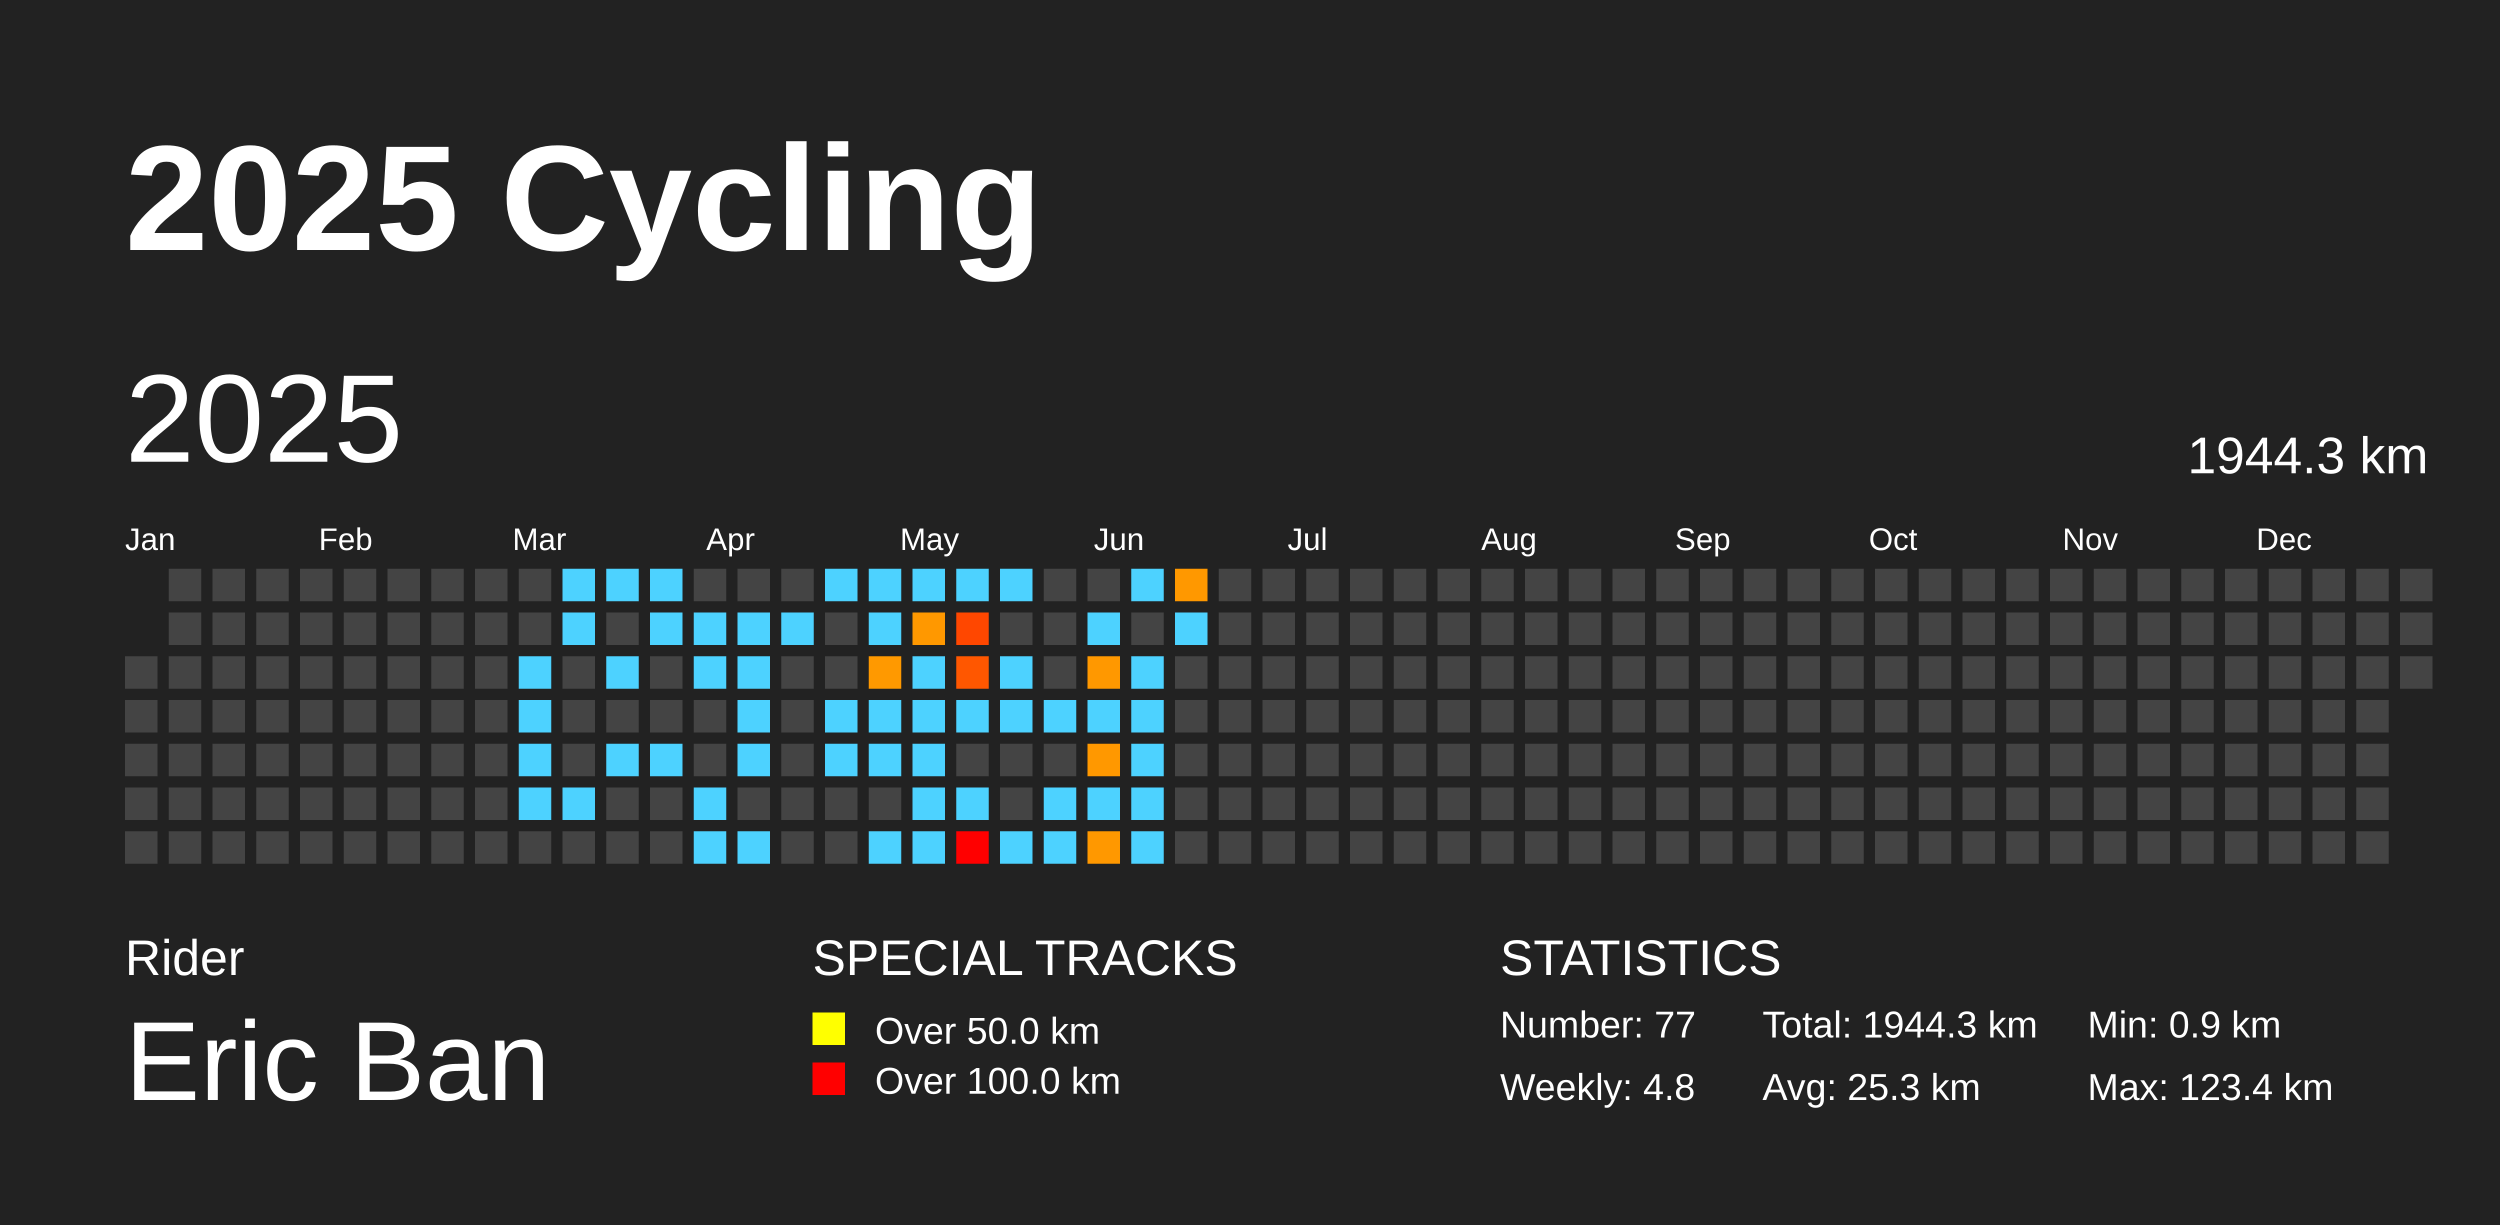
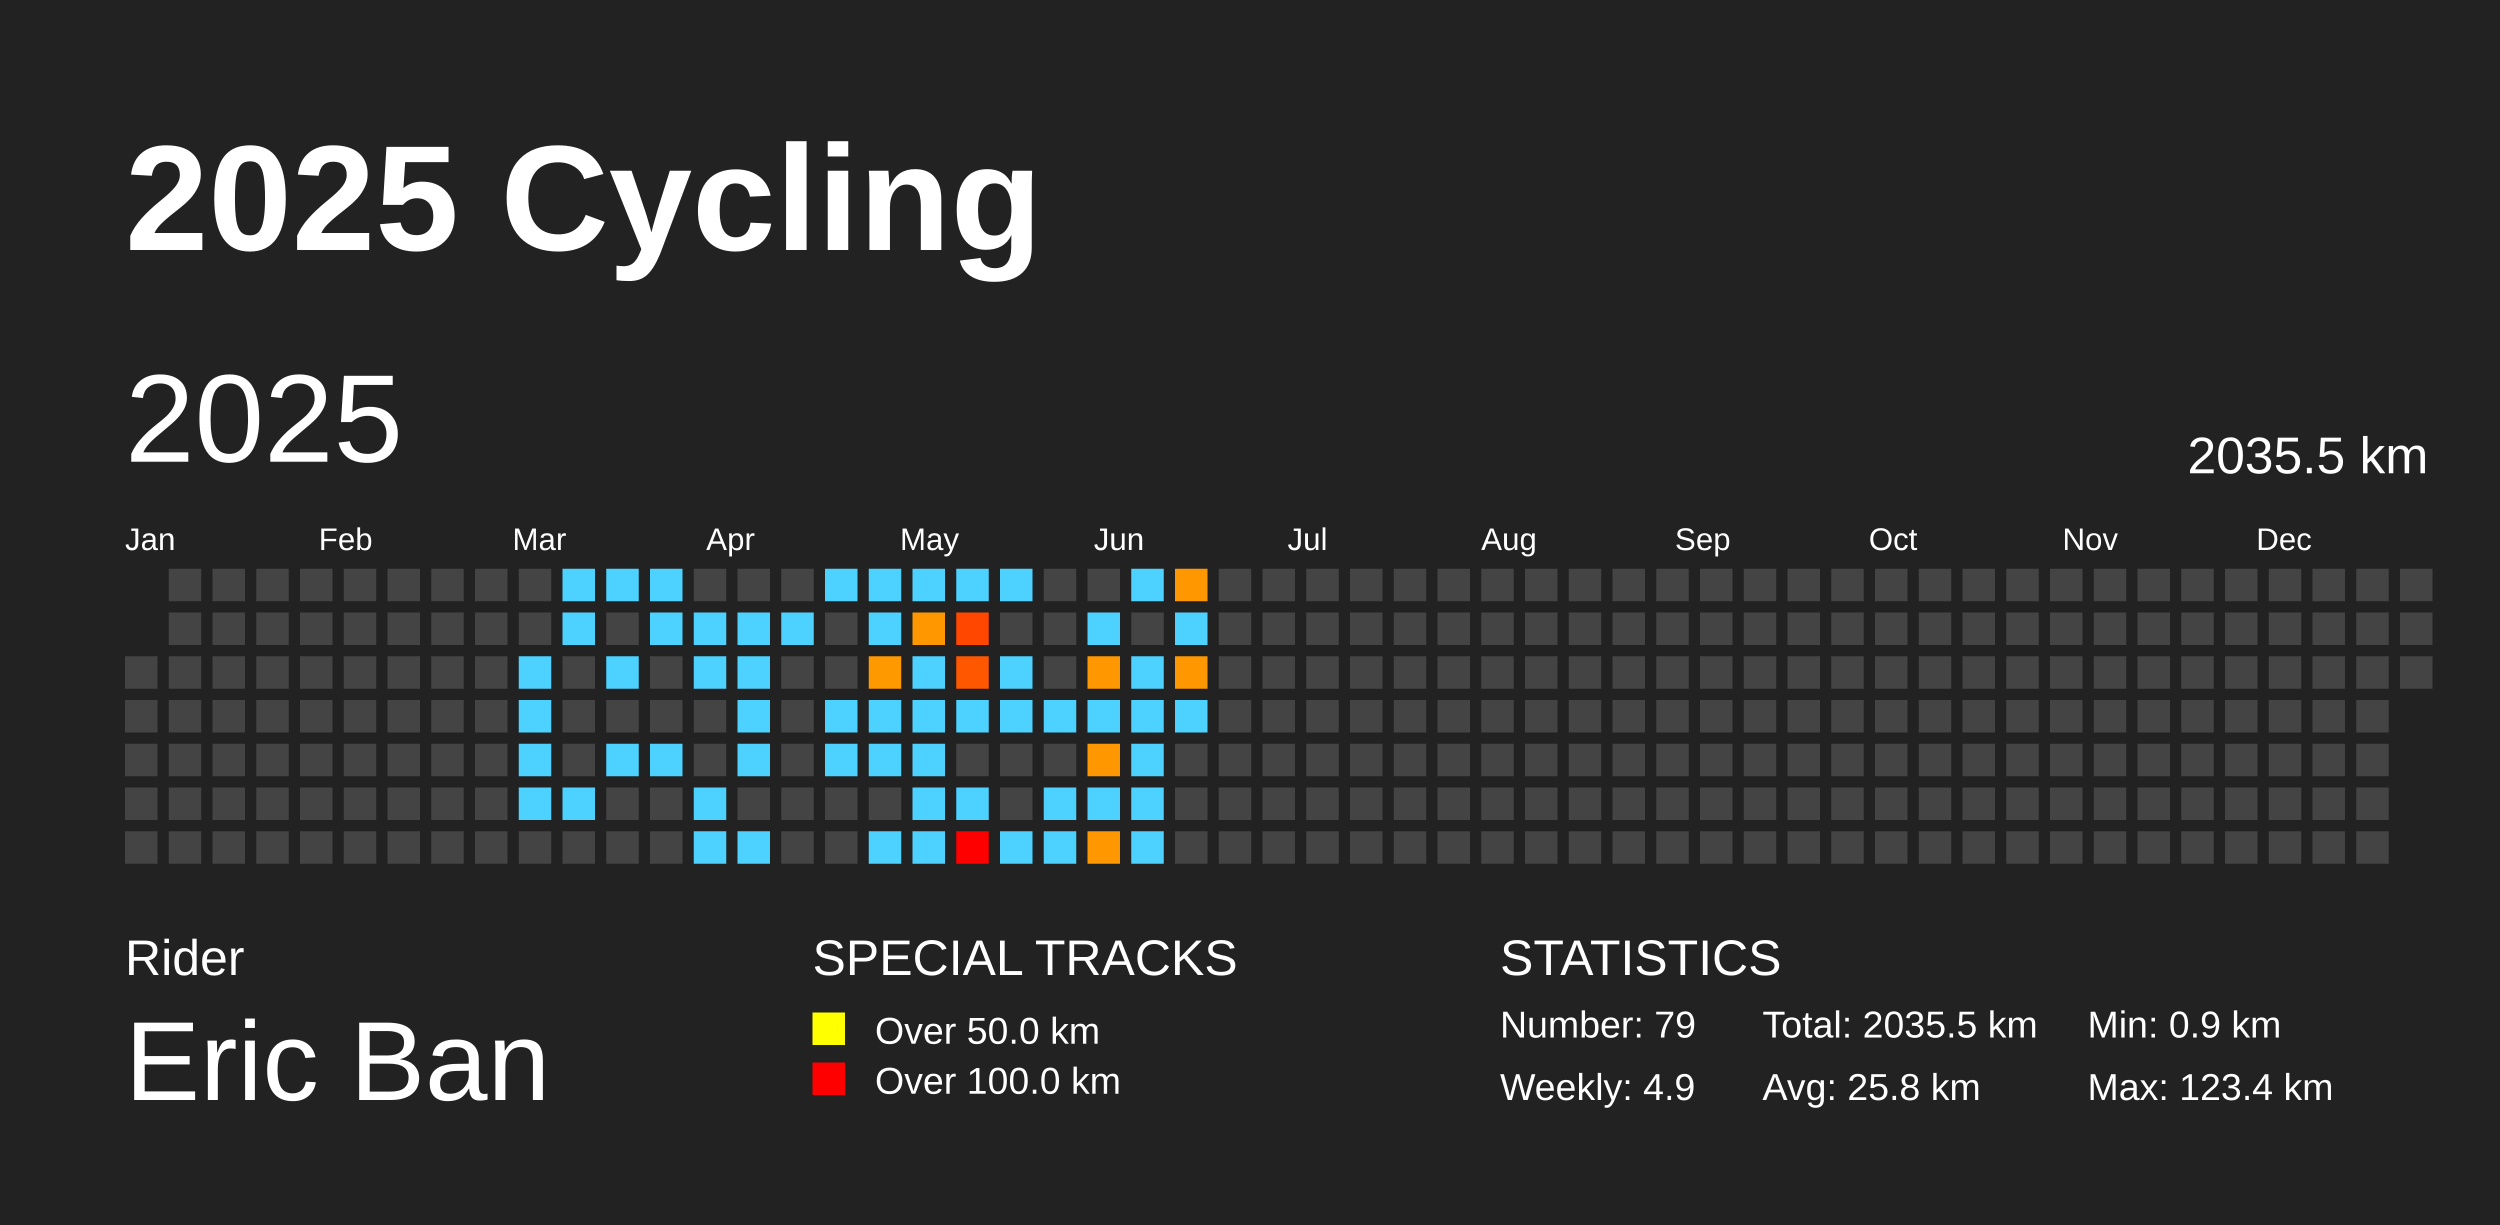
<svg xmlns="http://www.w3.org/2000/svg" baseProfile="full" height="98mm" version="1.1" viewBox="0,0,200,98" width="200mm">
  <defs />
  <rect fill="#222222" height="98" width="200" x="0" y="0" />
  <text fill="#FFFFFF" style="font-size:12px; font-family:Arial; font-weight:bold;" x="10" y="20">2025 Cycling</text>
  <text fill="#FFFFFF" style="font-size:4px; font-family:Arial" x="10" y="78">Rider</text>
  <text fill="#FFFFFF" style="font-size:9px; font-family:Arial" x="10" y="88">Eric Ban</text>
  <text fill="#FFFFFF" style="font-size:4px; font-family:Arial" x="65" y="78">SPECIAL TRACKS</text>
  <rect fill="yellow" height="2.6" width="2.6" x="65" y="81" />
  <text fill="#FFFFFF" style="font-size:3px; font-family:Arial" x="70" y="83.5">Over 50.0 km</text>
  <rect fill="red" height="2.6" width="2.6" x="65" y="85" />
  <text fill="#FFFFFF" style="font-size:3px; font-family:Arial" x="70" y="87.5">Over 100.0 km</text>
  <text fill="#FFFFFF" style="font-size:4px; font-family:Arial" x="120" y="78">STATISTICS</text>
-   <text fill="#FFFFFF" style="font-size:3px; font-family:Arial" x="120" y="83">Number: 77</text>
-   <text fill="#FFFFFF" style="font-size:3px; font-family:Arial" x="120" y="88">Weekly: 4.8</text>
-   <text fill="#FFFFFF" style="font-size:3px; font-family:Arial" x="141" y="83">Total: 1944.3 km</text>
-   <text fill="#FFFFFF" style="font-size:3px; font-family:Arial" x="141" y="88">Avg: 25.3 km</text>
+   <text fill="#FFFFFF" style="font-size:3px; font-family:Arial" x="120" y="83">Number: 79</text>
+   <text fill="#FFFFFF" style="font-size:3px; font-family:Arial" x="120" y="88">Weekly: 4.9</text>
+   <text fill="#FFFFFF" style="font-size:3px; font-family:Arial" x="141" y="83">Total: 2035.5 km</text>
+   <text fill="#FFFFFF" style="font-size:3px; font-family:Arial" x="141" y="88">Avg: 25.8 km</text>
  <text fill="#FFFFFF" style="font-size:3px; font-family:Arial" x="167" y="83">Min: 0.9 km</text>
  <text fill="#FFFFFF" style="font-size:3px; font-family:Arial" x="167" y="88">Max: 123.4 km</text>
  <text dominant-baseline="hanging" fill="#FFFFFF" style="font-size:10.0px; font-family:Arial;" x="10" y="30">2025</text>
-   <text dominant-baseline="hanging" fill="#FFFFFF" style="font-size:4.125px; font-family:Arial;" x="175" y="35">1944.3 km</text>
+   <text dominant-baseline="hanging" fill="#FFFFFF" style="font-size:4.125px; font-family:Arial;" x="175" y="35">2035.5 km</text>
  <text fill="#FFFFFF" style="font-size:2.5px; font-family:Arial" x="10.0" y="44">Jan</text>
  <text fill="#FFFFFF" style="font-size:2.5px; font-family:Arial" x="25.5" y="44">Feb</text>
  <text fill="#FFFFFF" style="font-size:2.5px; font-family:Arial" x="41.0" y="44">Mar</text>
  <text fill="#FFFFFF" style="font-size:2.5px; font-family:Arial" x="56.5" y="44">Apr</text>
  <text fill="#FFFFFF" style="font-size:2.5px; font-family:Arial" x="72.0" y="44">May</text>
  <text fill="#FFFFFF" style="font-size:2.5px; font-family:Arial" x="87.5" y="44">Jun</text>
  <text fill="#FFFFFF" style="font-size:2.5px; font-family:Arial" x="103.0" y="44">Jul</text>
  <text fill="#FFFFFF" style="font-size:2.5px; font-family:Arial" x="118.5" y="44">Aug</text>
  <text fill="#FFFFFF" style="font-size:2.5px; font-family:Arial" x="134.0" y="44">Sep</text>
  <text fill="#FFFFFF" style="font-size:2.5px; font-family:Arial" x="149.5" y="44">Oct</text>
  <text fill="#FFFFFF" style="font-size:2.5px; font-family:Arial" x="165.0" y="44">Nov</text>
  <text fill="#FFFFFF" style="font-size:2.5px; font-family:Arial" x="180.5" y="44">Dec</text>
  <rect fill="#444444" height="2.6" width="2.6" x="10.0" y="52.5" />
  <rect fill="#444444" height="2.6" width="2.6" x="10.0" y="56.0" />
  <rect fill="#444444" height="2.6" width="2.6" x="10.0" y="59.5" />
  <rect fill="#444444" height="2.6" width="2.6" x="10.0" y="63.0" />
  <rect fill="#444444" height="2.6" width="2.6" x="10.0" y="66.5" />
  <rect fill="#444444" height="2.6" width="2.6" x="13.5" y="45.5" />
  <rect fill="#444444" height="2.6" width="2.6" x="13.5" y="49.0" />
  <rect fill="#444444" height="2.6" width="2.6" x="13.5" y="52.5" />
  <rect fill="#444444" height="2.6" width="2.6" x="13.5" y="56.0" />
  <rect fill="#444444" height="2.6" width="2.6" x="13.5" y="59.5" />
  <rect fill="#444444" height="2.6" width="2.6" x="13.5" y="63.0" />
  <rect fill="#444444" height="2.6" width="2.6" x="13.5" y="66.5" />
  <rect fill="#444444" height="2.6" width="2.6" x="17.0" y="45.5" />
  <rect fill="#444444" height="2.6" width="2.6" x="17.0" y="49.0" />
  <rect fill="#444444" height="2.6" width="2.6" x="17.0" y="52.5" />
  <rect fill="#444444" height="2.6" width="2.6" x="17.0" y="56.0" />
  <rect fill="#444444" height="2.6" width="2.6" x="17.0" y="59.5" />
  <rect fill="#444444" height="2.6" width="2.6" x="17.0" y="63.0" />
  <rect fill="#444444" height="2.6" width="2.6" x="17.0" y="66.5" />
  <rect fill="#444444" height="2.6" width="2.6" x="20.5" y="45.5" />
  <rect fill="#444444" height="2.6" width="2.6" x="20.5" y="49.0" />
  <rect fill="#444444" height="2.6" width="2.6" x="20.5" y="52.5" />
  <rect fill="#444444" height="2.6" width="2.6" x="20.5" y="56.0" />
  <rect fill="#444444" height="2.6" width="2.6" x="20.5" y="59.5" />
  <rect fill="#444444" height="2.6" width="2.6" x="20.5" y="63.0" />
  <rect fill="#444444" height="2.6" width="2.6" x="20.5" y="66.5" />
  <rect fill="#444444" height="2.6" width="2.6" x="24.0" y="45.5" />
  <rect fill="#444444" height="2.6" width="2.6" x="24.0" y="49.0" />
  <rect fill="#444444" height="2.6" width="2.6" x="24.0" y="52.5" />
  <rect fill="#444444" height="2.6" width="2.6" x="24.0" y="56.0" />
  <rect fill="#444444" height="2.6" width="2.6" x="24.0" y="59.5" />
  <rect fill="#444444" height="2.6" width="2.6" x="24.0" y="63.0" />
  <rect fill="#444444" height="2.6" width="2.6" x="24.0" y="66.5" />
  <rect fill="#444444" height="2.6" width="2.6" x="27.5" y="45.5" />
  <rect fill="#444444" height="2.6" width="2.6" x="27.5" y="49.0" />
  <rect fill="#444444" height="2.6" width="2.6" x="27.5" y="52.5" />
  <rect fill="#444444" height="2.6" width="2.6" x="27.5" y="56.0" />
  <rect fill="#444444" height="2.6" width="2.6" x="27.5" y="59.5" />
  <rect fill="#444444" height="2.6" width="2.6" x="27.5" y="63.0" />
  <rect fill="#444444" height="2.6" width="2.6" x="27.5" y="66.5" />
  <rect fill="#444444" height="2.6" width="2.6" x="31.0" y="45.5" />
  <rect fill="#444444" height="2.6" width="2.6" x="31.0" y="49.0" />
  <rect fill="#444444" height="2.6" width="2.6" x="31.0" y="52.5" />
  <rect fill="#444444" height="2.6" width="2.6" x="31.0" y="56.0" />
  <rect fill="#444444" height="2.6" width="2.6" x="31.0" y="59.5" />
  <rect fill="#444444" height="2.6" width="2.6" x="31.0" y="63.0" />
  <rect fill="#444444" height="2.6" width="2.6" x="31.0" y="66.5" />
  <rect fill="#444444" height="2.6" width="2.6" x="34.5" y="45.5" />
  <rect fill="#444444" height="2.6" width="2.6" x="34.5" y="49.0" />
  <rect fill="#444444" height="2.6" width="2.6" x="34.5" y="52.5" />
  <rect fill="#444444" height="2.6" width="2.6" x="34.5" y="56.0" />
  <rect fill="#444444" height="2.6" width="2.6" x="34.5" y="59.5" />
  <rect fill="#444444" height="2.6" width="2.6" x="34.5" y="63.0" />
  <rect fill="#444444" height="2.6" width="2.6" x="34.5" y="66.5" />
  <rect fill="#444444" height="2.6" width="2.6" x="38.0" y="45.5" />
  <rect fill="#444444" height="2.6" width="2.6" x="38.0" y="49.0" />
  <rect fill="#444444" height="2.6" width="2.6" x="38.0" y="52.5" />
  <rect fill="#444444" height="2.6" width="2.6" x="38.0" y="56.0" />
  <rect fill="#444444" height="2.6" width="2.6" x="38.0" y="59.5" />
  <rect fill="#444444" height="2.6" width="2.6" x="38.0" y="63.0" />
  <rect fill="#444444" height="2.6" width="2.6" x="38.0" y="66.5" />
  <rect fill="#444444" height="2.6" width="2.6" x="41.5" y="45.5" />
  <rect fill="#444444" height="2.6" width="2.6" x="41.5" y="49.0" />
  <rect fill="#4dd2ff" height="2.6" width="2.6" x="41.5" y="52.5" />
  <rect fill="#4dd2ff" height="2.6" width="2.6" x="41.5" y="56.0" />
  <rect fill="#4dd2ff" height="2.6" width="2.6" x="41.5" y="59.5" />
  <rect fill="#4dd2ff" height="2.6" width="2.6" x="41.5" y="63.0" />
  <rect fill="#444444" height="2.6" width="2.6" x="41.5" y="66.5" />
  <rect fill="#4dd2ff" height="2.6" width="2.6" x="45.0" y="45.5" />
  <rect fill="#4dd2ff" height="2.6" width="2.6" x="45.0" y="49.0" />
  <rect fill="#444444" height="2.6" width="2.6" x="45.0" y="52.5" />
  <rect fill="#444444" height="2.6" width="2.6" x="45.0" y="56.0" />
  <rect fill="#444444" height="2.6" width="2.6" x="45.0" y="59.5" />
  <rect fill="#4dd2ff" height="2.6" width="2.6" x="45.0" y="63.0" />
  <rect fill="#444444" height="2.6" width="2.6" x="45.0" y="66.5" />
  <rect fill="#4dd2ff" height="2.6" width="2.6" x="48.5" y="45.5" />
  <rect fill="#444444" height="2.6" width="2.6" x="48.5" y="49.0" />
  <rect fill="#4dd2ff" height="2.6" width="2.6" x="48.5" y="52.5" />
  <rect fill="#444444" height="2.6" width="2.6" x="48.5" y="56.0" />
  <rect fill="#4dd2ff" height="2.6" width="2.6" x="48.5" y="59.5" />
  <rect fill="#444444" height="2.6" width="2.6" x="48.5" y="63.0" />
  <rect fill="#444444" height="2.6" width="2.6" x="48.5" y="66.5" />
  <rect fill="#4dd2ff" height="2.6" width="2.6" x="52.0" y="45.5" />
  <rect fill="#4dd2ff" height="2.6" width="2.6" x="52.0" y="49.0" />
  <rect fill="#444444" height="2.6" width="2.6" x="52.0" y="52.5" />
  <rect fill="#444444" height="2.6" width="2.6" x="52.0" y="56.0" />
  <rect fill="#4dd2ff" height="2.6" width="2.6" x="52.0" y="59.5" />
  <rect fill="#444444" height="2.6" width="2.6" x="52.0" y="63.0" />
  <rect fill="#444444" height="2.6" width="2.6" x="52.0" y="66.5" />
  <rect fill="#444444" height="2.6" width="2.6" x="55.5" y="45.5" />
  <rect fill="#4dd2ff" height="2.6" width="2.6" x="55.5" y="49.0" />
  <rect fill="#4dd2ff" height="2.6" width="2.6" x="55.5" y="52.5" />
  <rect fill="#444444" height="2.6" width="2.6" x="55.5" y="56.0" />
  <rect fill="#444444" height="2.6" width="2.6" x="55.5" y="59.5" />
  <rect fill="#4dd2ff" height="2.6" width="2.6" x="55.5" y="63.0" />
  <rect fill="#4dd2ff" height="2.6" width="2.6" x="55.5" y="66.5" />
  <rect fill="#444444" height="2.6" width="2.6" x="59.0" y="45.5" />
  <rect fill="#4dd2ff" height="2.6" width="2.6" x="59.0" y="49.0" />
  <rect fill="#4dd2ff" height="2.6" width="2.6" x="59.0" y="52.5" />
  <rect fill="#4dd2ff" height="2.6" width="2.6" x="59.0" y="56.0" />
  <rect fill="#4dd2ff" height="2.6" width="2.6" x="59.0" y="59.5" />
  <rect fill="#444444" height="2.6" width="2.6" x="59.0" y="63.0" />
  <rect fill="#4dd2ff" height="2.6" width="2.6" x="59.0" y="66.5" />
  <rect fill="#444444" height="2.6" width="2.6" x="62.5" y="45.5" />
  <rect fill="#4dd2ff" height="2.6" width="2.6" x="62.5" y="49.0" />
  <rect fill="#444444" height="2.6" width="2.6" x="62.5" y="52.5" />
  <rect fill="#444444" height="2.6" width="2.6" x="62.5" y="56.0" />
  <rect fill="#444444" height="2.6" width="2.6" x="62.5" y="59.5" />
  <rect fill="#444444" height="2.6" width="2.6" x="62.5" y="63.0" />
  <rect fill="#444444" height="2.6" width="2.6" x="62.5" y="66.5" />
  <rect fill="#4dd2ff" height="2.6" width="2.6" x="66.0" y="45.5" />
  <rect fill="#444444" height="2.6" width="2.6" x="66.0" y="49.0" />
  <rect fill="#444444" height="2.6" width="2.6" x="66.0" y="52.5" />
  <rect fill="#4dd2ff" height="2.6" width="2.6" x="66.0" y="56.0" />
  <rect fill="#4dd2ff" height="2.6" width="2.6" x="66.0" y="59.5" />
  <rect fill="#444444" height="2.6" width="2.6" x="66.0" y="63.0" />
  <rect fill="#444444" height="2.6" width="2.6" x="66.0" y="66.5" />
  <rect fill="#4dd2ff" height="2.6" width="2.6" x="69.5" y="45.5" />
  <rect fill="#4dd2ff" height="2.6" width="2.6" x="69.5" y="49.0" />
  <rect fill="#ff9900" height="2.6" width="2.6" x="69.5" y="52.5" />
  <rect fill="#4dd2ff" height="2.6" width="2.6" x="69.5" y="56.0" />
  <rect fill="#4dd2ff" height="2.6" width="2.6" x="69.5" y="59.5" />
  <rect fill="#444444" height="2.6" width="2.6" x="69.5" y="63.0" />
  <rect fill="#4dd2ff" height="2.6" width="2.6" x="69.5" y="66.5" />
  <rect fill="#4dd2ff" height="2.6" width="2.6" x="73.0" y="45.5" />
  <rect fill="#ff9800" height="2.6" width="2.6" x="73.0" y="49.0" />
  <rect fill="#4dd2ff" height="2.6" width="2.6" x="73.0" y="52.5" />
  <rect fill="#4dd2ff" height="2.6" width="2.6" x="73.0" y="56.0" />
  <rect fill="#4dd2ff" height="2.6" width="2.6" x="73.0" y="59.5" />
  <rect fill="#4dd2ff" height="2.6" width="2.6" x="73.0" y="63.0" />
  <rect fill="#4dd2ff" height="2.6" width="2.6" x="73.0" y="66.5" />
  <rect fill="#4dd2ff" height="2.6" width="2.6" x="76.5" y="45.5" />
  <rect fill="#ff4700" height="2.6" width="2.6" x="76.5" y="49.0" />
  <rect fill="#ff5700" height="2.6" width="2.6" x="76.5" y="52.5" />
  <rect fill="#4dd2ff" height="2.6" width="2.6" x="76.5" y="56.0" />
  <rect fill="#444444" height="2.6" width="2.6" x="76.5" y="59.5" />
  <rect fill="#4dd2ff" height="2.6" width="2.6" x="76.5" y="63.0" />
  <rect fill="red" height="2.6" width="2.6" x="76.5" y="66.5" />
  <rect fill="#4dd2ff" height="2.6" width="2.6" x="80.0" y="45.5" />
  <rect fill="#444444" height="2.6" width="2.6" x="80.0" y="49.0" />
  <rect fill="#4dd2ff" height="2.6" width="2.6" x="80.0" y="52.5" />
  <rect fill="#4dd2ff" height="2.6" width="2.6" x="80.0" y="56.0" />
  <rect fill="#444444" height="2.6" width="2.6" x="80.0" y="59.5" />
  <rect fill="#444444" height="2.6" width="2.6" x="80.0" y="63.0" />
  <rect fill="#4dd2ff" height="2.6" width="2.6" x="80.0" y="66.5" />
  <rect fill="#444444" height="2.6" width="2.6" x="83.5" y="45.5" />
  <rect fill="#444444" height="2.6" width="2.6" x="83.5" y="49.0" />
  <rect fill="#444444" height="2.6" width="2.6" x="83.5" y="52.5" />
  <rect fill="#4dd2ff" height="2.6" width="2.6" x="83.5" y="56.0" />
  <rect fill="#444444" height="2.6" width="2.6" x="83.5" y="59.5" />
  <rect fill="#4dd2ff" height="2.6" width="2.6" x="83.5" y="63.0" />
  <rect fill="#4dd2ff" height="2.6" width="2.6" x="83.5" y="66.5" />
  <rect fill="#444444" height="2.6" width="2.6" x="87.0" y="45.5" />
  <rect fill="#4dd2ff" height="2.6" width="2.6" x="87.0" y="49.0" />
  <rect fill="#ff9800" height="2.6" width="2.6" x="87.0" y="52.5" />
  <rect fill="#4dd2ff" height="2.6" width="2.6" x="87.0" y="56.0" />
  <rect fill="#ff9800" height="2.6" width="2.6" x="87.0" y="59.5" />
  <rect fill="#4dd2ff" height="2.6" width="2.6" x="87.0" y="63.0" />
  <rect fill="#ff9800" height="2.6" width="2.6" x="87.0" y="66.5" />
  <rect fill="#4dd2ff" height="2.6" width="2.6" x="90.5" y="45.5" />
  <rect fill="#444444" height="2.6" width="2.6" x="90.5" y="49.0" />
  <rect fill="#4dd2ff" height="2.6" width="2.6" x="90.5" y="52.5" />
  <rect fill="#4dd2ff" height="2.6" width="2.6" x="90.5" y="56.0" />
  <rect fill="#4dd2ff" height="2.6" width="2.6" x="90.5" y="59.5" />
  <rect fill="#4dd2ff" height="2.6" width="2.6" x="90.5" y="63.0" />
  <rect fill="#4dd2ff" height="2.6" width="2.6" x="90.5" y="66.5" />
  <rect fill="#ff9800" height="2.6" width="2.6" x="94.0" y="45.5" />
  <rect fill="#4dd2ff" height="2.6" width="2.6" x="94.0" y="49.0" />
-   <rect fill="#444444" height="2.6" width="2.6" x="94.0" y="52.5" />
-   <rect fill="#444444" height="2.6" width="2.6" x="94.0" y="56.0" />
+   <rect fill="#ff9800" height="2.6" width="2.6" x="94.0" y="52.5" />
+   <rect fill="#4dd2ff" height="2.6" width="2.6" x="94.0" y="56.0" />
  <rect fill="#444444" height="2.6" width="2.6" x="94.0" y="59.5" />
  <rect fill="#444444" height="2.6" width="2.6" x="94.0" y="63.0" />
  <rect fill="#444444" height="2.6" width="2.6" x="94.0" y="66.5" />
  <rect fill="#444444" height="2.6" width="2.6" x="97.5" y="45.5" />
  <rect fill="#444444" height="2.6" width="2.6" x="97.5" y="49.0" />
  <rect fill="#444444" height="2.6" width="2.6" x="97.5" y="52.5" />
  <rect fill="#444444" height="2.6" width="2.6" x="97.5" y="56.0" />
  <rect fill="#444444" height="2.6" width="2.6" x="97.5" y="59.5" />
  <rect fill="#444444" height="2.6" width="2.6" x="97.5" y="63.0" />
  <rect fill="#444444" height="2.6" width="2.6" x="97.5" y="66.5" />
  <rect fill="#444444" height="2.6" width="2.6" x="101.0" y="45.5" />
  <rect fill="#444444" height="2.6" width="2.6" x="101.0" y="49.0" />
  <rect fill="#444444" height="2.6" width="2.6" x="101.0" y="52.5" />
  <rect fill="#444444" height="2.6" width="2.6" x="101.0" y="56.0" />
  <rect fill="#444444" height="2.6" width="2.6" x="101.0" y="59.5" />
  <rect fill="#444444" height="2.6" width="2.6" x="101.0" y="63.0" />
  <rect fill="#444444" height="2.6" width="2.6" x="101.0" y="66.5" />
  <rect fill="#444444" height="2.6" width="2.6" x="104.5" y="45.5" />
  <rect fill="#444444" height="2.6" width="2.6" x="104.5" y="49.0" />
  <rect fill="#444444" height="2.6" width="2.6" x="104.5" y="52.5" />
  <rect fill="#444444" height="2.6" width="2.6" x="104.5" y="56.0" />
  <rect fill="#444444" height="2.6" width="2.6" x="104.5" y="59.5" />
  <rect fill="#444444" height="2.6" width="2.6" x="104.5" y="63.0" />
  <rect fill="#444444" height="2.6" width="2.6" x="104.5" y="66.5" />
  <rect fill="#444444" height="2.6" width="2.6" x="108.0" y="45.5" />
  <rect fill="#444444" height="2.6" width="2.6" x="108.0" y="49.0" />
  <rect fill="#444444" height="2.6" width="2.6" x="108.0" y="52.5" />
  <rect fill="#444444" height="2.6" width="2.6" x="108.0" y="56.0" />
  <rect fill="#444444" height="2.6" width="2.6" x="108.0" y="59.5" />
  <rect fill="#444444" height="2.6" width="2.6" x="108.0" y="63.0" />
  <rect fill="#444444" height="2.6" width="2.6" x="108.0" y="66.5" />
  <rect fill="#444444" height="2.6" width="2.6" x="111.5" y="45.5" />
  <rect fill="#444444" height="2.6" width="2.6" x="111.5" y="49.0" />
  <rect fill="#444444" height="2.6" width="2.6" x="111.5" y="52.5" />
  <rect fill="#444444" height="2.6" width="2.6" x="111.5" y="56.0" />
  <rect fill="#444444" height="2.6" width="2.6" x="111.5" y="59.5" />
  <rect fill="#444444" height="2.6" width="2.6" x="111.5" y="63.0" />
  <rect fill="#444444" height="2.6" width="2.6" x="111.5" y="66.5" />
  <rect fill="#444444" height="2.6" width="2.6" x="115.0" y="45.5" />
  <rect fill="#444444" height="2.6" width="2.6" x="115.0" y="49.0" />
  <rect fill="#444444" height="2.6" width="2.6" x="115.0" y="52.5" />
  <rect fill="#444444" height="2.6" width="2.6" x="115.0" y="56.0" />
  <rect fill="#444444" height="2.6" width="2.6" x="115.0" y="59.5" />
  <rect fill="#444444" height="2.6" width="2.6" x="115.0" y="63.0" />
  <rect fill="#444444" height="2.6" width="2.6" x="115.0" y="66.5" />
  <rect fill="#444444" height="2.6" width="2.6" x="118.5" y="45.5" />
  <rect fill="#444444" height="2.6" width="2.6" x="118.5" y="49.0" />
  <rect fill="#444444" height="2.6" width="2.6" x="118.5" y="52.5" />
  <rect fill="#444444" height="2.6" width="2.6" x="118.5" y="56.0" />
  <rect fill="#444444" height="2.6" width="2.6" x="118.5" y="59.5" />
  <rect fill="#444444" height="2.6" width="2.6" x="118.5" y="63.0" />
  <rect fill="#444444" height="2.6" width="2.6" x="118.5" y="66.5" />
  <rect fill="#444444" height="2.6" width="2.6" x="122.0" y="45.5" />
  <rect fill="#444444" height="2.6" width="2.6" x="122.0" y="49.0" />
  <rect fill="#444444" height="2.6" width="2.6" x="122.0" y="52.5" />
  <rect fill="#444444" height="2.6" width="2.6" x="122.0" y="56.0" />
  <rect fill="#444444" height="2.6" width="2.6" x="122.0" y="59.5" />
  <rect fill="#444444" height="2.6" width="2.6" x="122.0" y="63.0" />
  <rect fill="#444444" height="2.6" width="2.6" x="122.0" y="66.5" />
  <rect fill="#444444" height="2.6" width="2.6" x="125.5" y="45.5" />
  <rect fill="#444444" height="2.6" width="2.6" x="125.5" y="49.0" />
  <rect fill="#444444" height="2.6" width="2.6" x="125.5" y="52.5" />
  <rect fill="#444444" height="2.6" width="2.6" x="125.5" y="56.0" />
  <rect fill="#444444" height="2.6" width="2.6" x="125.5" y="59.5" />
  <rect fill="#444444" height="2.6" width="2.6" x="125.5" y="63.0" />
  <rect fill="#444444" height="2.6" width="2.6" x="125.5" y="66.5" />
  <rect fill="#444444" height="2.6" width="2.6" x="129.0" y="45.5" />
  <rect fill="#444444" height="2.6" width="2.6" x="129.0" y="49.0" />
  <rect fill="#444444" height="2.6" width="2.6" x="129.0" y="52.5" />
  <rect fill="#444444" height="2.6" width="2.6" x="129.0" y="56.0" />
  <rect fill="#444444" height="2.6" width="2.6" x="129.0" y="59.5" />
  <rect fill="#444444" height="2.6" width="2.6" x="129.0" y="63.0" />
  <rect fill="#444444" height="2.6" width="2.6" x="129.0" y="66.5" />
  <rect fill="#444444" height="2.6" width="2.6" x="132.5" y="45.5" />
  <rect fill="#444444" height="2.6" width="2.6" x="132.5" y="49.0" />
  <rect fill="#444444" height="2.6" width="2.6" x="132.5" y="52.5" />
  <rect fill="#444444" height="2.6" width="2.6" x="132.5" y="56.0" />
  <rect fill="#444444" height="2.6" width="2.6" x="132.5" y="59.5" />
  <rect fill="#444444" height="2.6" width="2.6" x="132.5" y="63.0" />
  <rect fill="#444444" height="2.6" width="2.6" x="132.5" y="66.5" />
  <rect fill="#444444" height="2.6" width="2.6" x="136.0" y="45.5" />
  <rect fill="#444444" height="2.6" width="2.6" x="136.0" y="49.0" />
  <rect fill="#444444" height="2.6" width="2.6" x="136.0" y="52.5" />
  <rect fill="#444444" height="2.6" width="2.6" x="136.0" y="56.0" />
  <rect fill="#444444" height="2.6" width="2.6" x="136.0" y="59.5" />
  <rect fill="#444444" height="2.6" width="2.6" x="136.0" y="63.0" />
  <rect fill="#444444" height="2.6" width="2.6" x="136.0" y="66.5" />
  <rect fill="#444444" height="2.6" width="2.6" x="139.5" y="45.5" />
  <rect fill="#444444" height="2.6" width="2.6" x="139.5" y="49.0" />
  <rect fill="#444444" height="2.6" width="2.6" x="139.5" y="52.5" />
  <rect fill="#444444" height="2.6" width="2.6" x="139.5" y="56.0" />
  <rect fill="#444444" height="2.6" width="2.6" x="139.5" y="59.5" />
  <rect fill="#444444" height="2.6" width="2.6" x="139.5" y="63.0" />
  <rect fill="#444444" height="2.6" width="2.6" x="139.5" y="66.5" />
  <rect fill="#444444" height="2.6" width="2.6" x="143.0" y="45.5" />
  <rect fill="#444444" height="2.6" width="2.6" x="143.0" y="49.0" />
  <rect fill="#444444" height="2.6" width="2.6" x="143.0" y="52.5" />
  <rect fill="#444444" height="2.6" width="2.6" x="143.0" y="56.0" />
  <rect fill="#444444" height="2.6" width="2.6" x="143.0" y="59.5" />
  <rect fill="#444444" height="2.6" width="2.6" x="143.0" y="63.0" />
  <rect fill="#444444" height="2.6" width="2.6" x="143.0" y="66.5" />
  <rect fill="#444444" height="2.6" width="2.6" x="146.5" y="45.5" />
  <rect fill="#444444" height="2.6" width="2.6" x="146.5" y="49.0" />
  <rect fill="#444444" height="2.6" width="2.6" x="146.5" y="52.5" />
  <rect fill="#444444" height="2.6" width="2.6" x="146.5" y="56.0" />
  <rect fill="#444444" height="2.6" width="2.6" x="146.5" y="59.5" />
  <rect fill="#444444" height="2.6" width="2.6" x="146.5" y="63.0" />
  <rect fill="#444444" height="2.6" width="2.6" x="146.5" y="66.5" />
  <rect fill="#444444" height="2.6" width="2.6" x="150.0" y="45.5" />
  <rect fill="#444444" height="2.6" width="2.6" x="150.0" y="49.0" />
  <rect fill="#444444" height="2.6" width="2.6" x="150.0" y="52.5" />
  <rect fill="#444444" height="2.6" width="2.6" x="150.0" y="56.0" />
  <rect fill="#444444" height="2.6" width="2.6" x="150.0" y="59.5" />
  <rect fill="#444444" height="2.6" width="2.6" x="150.0" y="63.0" />
  <rect fill="#444444" height="2.6" width="2.6" x="150.0" y="66.5" />
  <rect fill="#444444" height="2.6" width="2.6" x="153.5" y="45.5" />
  <rect fill="#444444" height="2.6" width="2.6" x="153.5" y="49.0" />
  <rect fill="#444444" height="2.6" width="2.6" x="153.5" y="52.5" />
  <rect fill="#444444" height="2.6" width="2.6" x="153.5" y="56.0" />
  <rect fill="#444444" height="2.6" width="2.6" x="153.5" y="59.5" />
  <rect fill="#444444" height="2.6" width="2.6" x="153.5" y="63.0" />
  <rect fill="#444444" height="2.6" width="2.6" x="153.5" y="66.5" />
  <rect fill="#444444" height="2.6" width="2.6" x="157.0" y="45.5" />
  <rect fill="#444444" height="2.6" width="2.6" x="157.0" y="49.0" />
  <rect fill="#444444" height="2.6" width="2.6" x="157.0" y="52.5" />
  <rect fill="#444444" height="2.6" width="2.6" x="157.0" y="56.0" />
  <rect fill="#444444" height="2.6" width="2.6" x="157.0" y="59.5" />
  <rect fill="#444444" height="2.6" width="2.6" x="157.0" y="63.0" />
  <rect fill="#444444" height="2.6" width="2.6" x="157.0" y="66.5" />
  <rect fill="#444444" height="2.6" width="2.6" x="160.5" y="45.5" />
  <rect fill="#444444" height="2.6" width="2.6" x="160.5" y="49.0" />
  <rect fill="#444444" height="2.6" width="2.6" x="160.5" y="52.5" />
  <rect fill="#444444" height="2.6" width="2.6" x="160.5" y="56.0" />
  <rect fill="#444444" height="2.6" width="2.6" x="160.5" y="59.5" />
  <rect fill="#444444" height="2.6" width="2.6" x="160.5" y="63.0" />
  <rect fill="#444444" height="2.6" width="2.6" x="160.5" y="66.5" />
  <rect fill="#444444" height="2.6" width="2.6" x="164.0" y="45.5" />
  <rect fill="#444444" height="2.6" width="2.6" x="164.0" y="49.0" />
  <rect fill="#444444" height="2.6" width="2.6" x="164.0" y="52.5" />
  <rect fill="#444444" height="2.6" width="2.6" x="164.0" y="56.0" />
  <rect fill="#444444" height="2.6" width="2.6" x="164.0" y="59.5" />
  <rect fill="#444444" height="2.6" width="2.6" x="164.0" y="63.0" />
  <rect fill="#444444" height="2.6" width="2.6" x="164.0" y="66.5" />
  <rect fill="#444444" height="2.6" width="2.6" x="167.5" y="45.5" />
  <rect fill="#444444" height="2.6" width="2.6" x="167.5" y="49.0" />
  <rect fill="#444444" height="2.6" width="2.6" x="167.5" y="52.5" />
  <rect fill="#444444" height="2.6" width="2.6" x="167.5" y="56.0" />
  <rect fill="#444444" height="2.6" width="2.6" x="167.5" y="59.5" />
  <rect fill="#444444" height="2.6" width="2.6" x="167.5" y="63.0" />
  <rect fill="#444444" height="2.6" width="2.6" x="167.5" y="66.5" />
  <rect fill="#444444" height="2.6" width="2.6" x="171.0" y="45.5" />
  <rect fill="#444444" height="2.6" width="2.6" x="171.0" y="49.0" />
  <rect fill="#444444" height="2.6" width="2.6" x="171.0" y="52.5" />
  <rect fill="#444444" height="2.6" width="2.6" x="171.0" y="56.0" />
  <rect fill="#444444" height="2.6" width="2.6" x="171.0" y="59.5" />
  <rect fill="#444444" height="2.6" width="2.6" x="171.0" y="63.0" />
  <rect fill="#444444" height="2.6" width="2.6" x="171.0" y="66.5" />
  <rect fill="#444444" height="2.6" width="2.6" x="174.5" y="45.5" />
  <rect fill="#444444" height="2.6" width="2.6" x="174.5" y="49.0" />
  <rect fill="#444444" height="2.6" width="2.6" x="174.5" y="52.5" />
  <rect fill="#444444" height="2.6" width="2.6" x="174.5" y="56.0" />
  <rect fill="#444444" height="2.6" width="2.6" x="174.5" y="59.5" />
  <rect fill="#444444" height="2.6" width="2.6" x="174.5" y="63.0" />
  <rect fill="#444444" height="2.6" width="2.6" x="174.5" y="66.5" />
  <rect fill="#444444" height="2.6" width="2.6" x="178.0" y="45.5" />
  <rect fill="#444444" height="2.6" width="2.6" x="178.0" y="49.0" />
  <rect fill="#444444" height="2.6" width="2.6" x="178.0" y="52.5" />
  <rect fill="#444444" height="2.6" width="2.6" x="178.0" y="56.0" />
  <rect fill="#444444" height="2.6" width="2.6" x="178.0" y="59.5" />
  <rect fill="#444444" height="2.6" width="2.6" x="178.0" y="63.0" />
  <rect fill="#444444" height="2.6" width="2.6" x="178.0" y="66.5" />
  <rect fill="#444444" height="2.6" width="2.6" x="181.5" y="45.5" />
  <rect fill="#444444" height="2.6" width="2.6" x="181.5" y="49.0" />
  <rect fill="#444444" height="2.6" width="2.6" x="181.5" y="52.5" />
  <rect fill="#444444" height="2.6" width="2.6" x="181.5" y="56.0" />
  <rect fill="#444444" height="2.6" width="2.6" x="181.5" y="59.5" />
  <rect fill="#444444" height="2.6" width="2.6" x="181.5" y="63.0" />
  <rect fill="#444444" height="2.6" width="2.6" x="181.5" y="66.5" />
  <rect fill="#444444" height="2.6" width="2.6" x="185.0" y="45.5" />
  <rect fill="#444444" height="2.6" width="2.6" x="185.0" y="49.0" />
  <rect fill="#444444" height="2.6" width="2.6" x="185.0" y="52.5" />
  <rect fill="#444444" height="2.6" width="2.6" x="185.0" y="56.0" />
  <rect fill="#444444" height="2.6" width="2.6" x="185.0" y="59.5" />
  <rect fill="#444444" height="2.6" width="2.6" x="185.0" y="63.0" />
  <rect fill="#444444" height="2.6" width="2.6" x="185.0" y="66.5" />
  <rect fill="#444444" height="2.6" width="2.6" x="188.5" y="45.5" />
  <rect fill="#444444" height="2.6" width="2.6" x="188.5" y="49.0" />
  <rect fill="#444444" height="2.6" width="2.6" x="188.5" y="52.5" />
  <rect fill="#444444" height="2.6" width="2.6" x="188.5" y="56.0" />
  <rect fill="#444444" height="2.6" width="2.6" x="188.5" y="59.5" />
  <rect fill="#444444" height="2.6" width="2.6" x="188.5" y="63.0" />
  <rect fill="#444444" height="2.6" width="2.6" x="188.5" y="66.5" />
  <rect fill="#444444" height="2.6" width="2.6" x="192.0" y="45.5" />
  <rect fill="#444444" height="2.6" width="2.6" x="192.0" y="49.0" />
  <rect fill="#444444" height="2.6" width="2.6" x="192.0" y="52.5" />
</svg>
